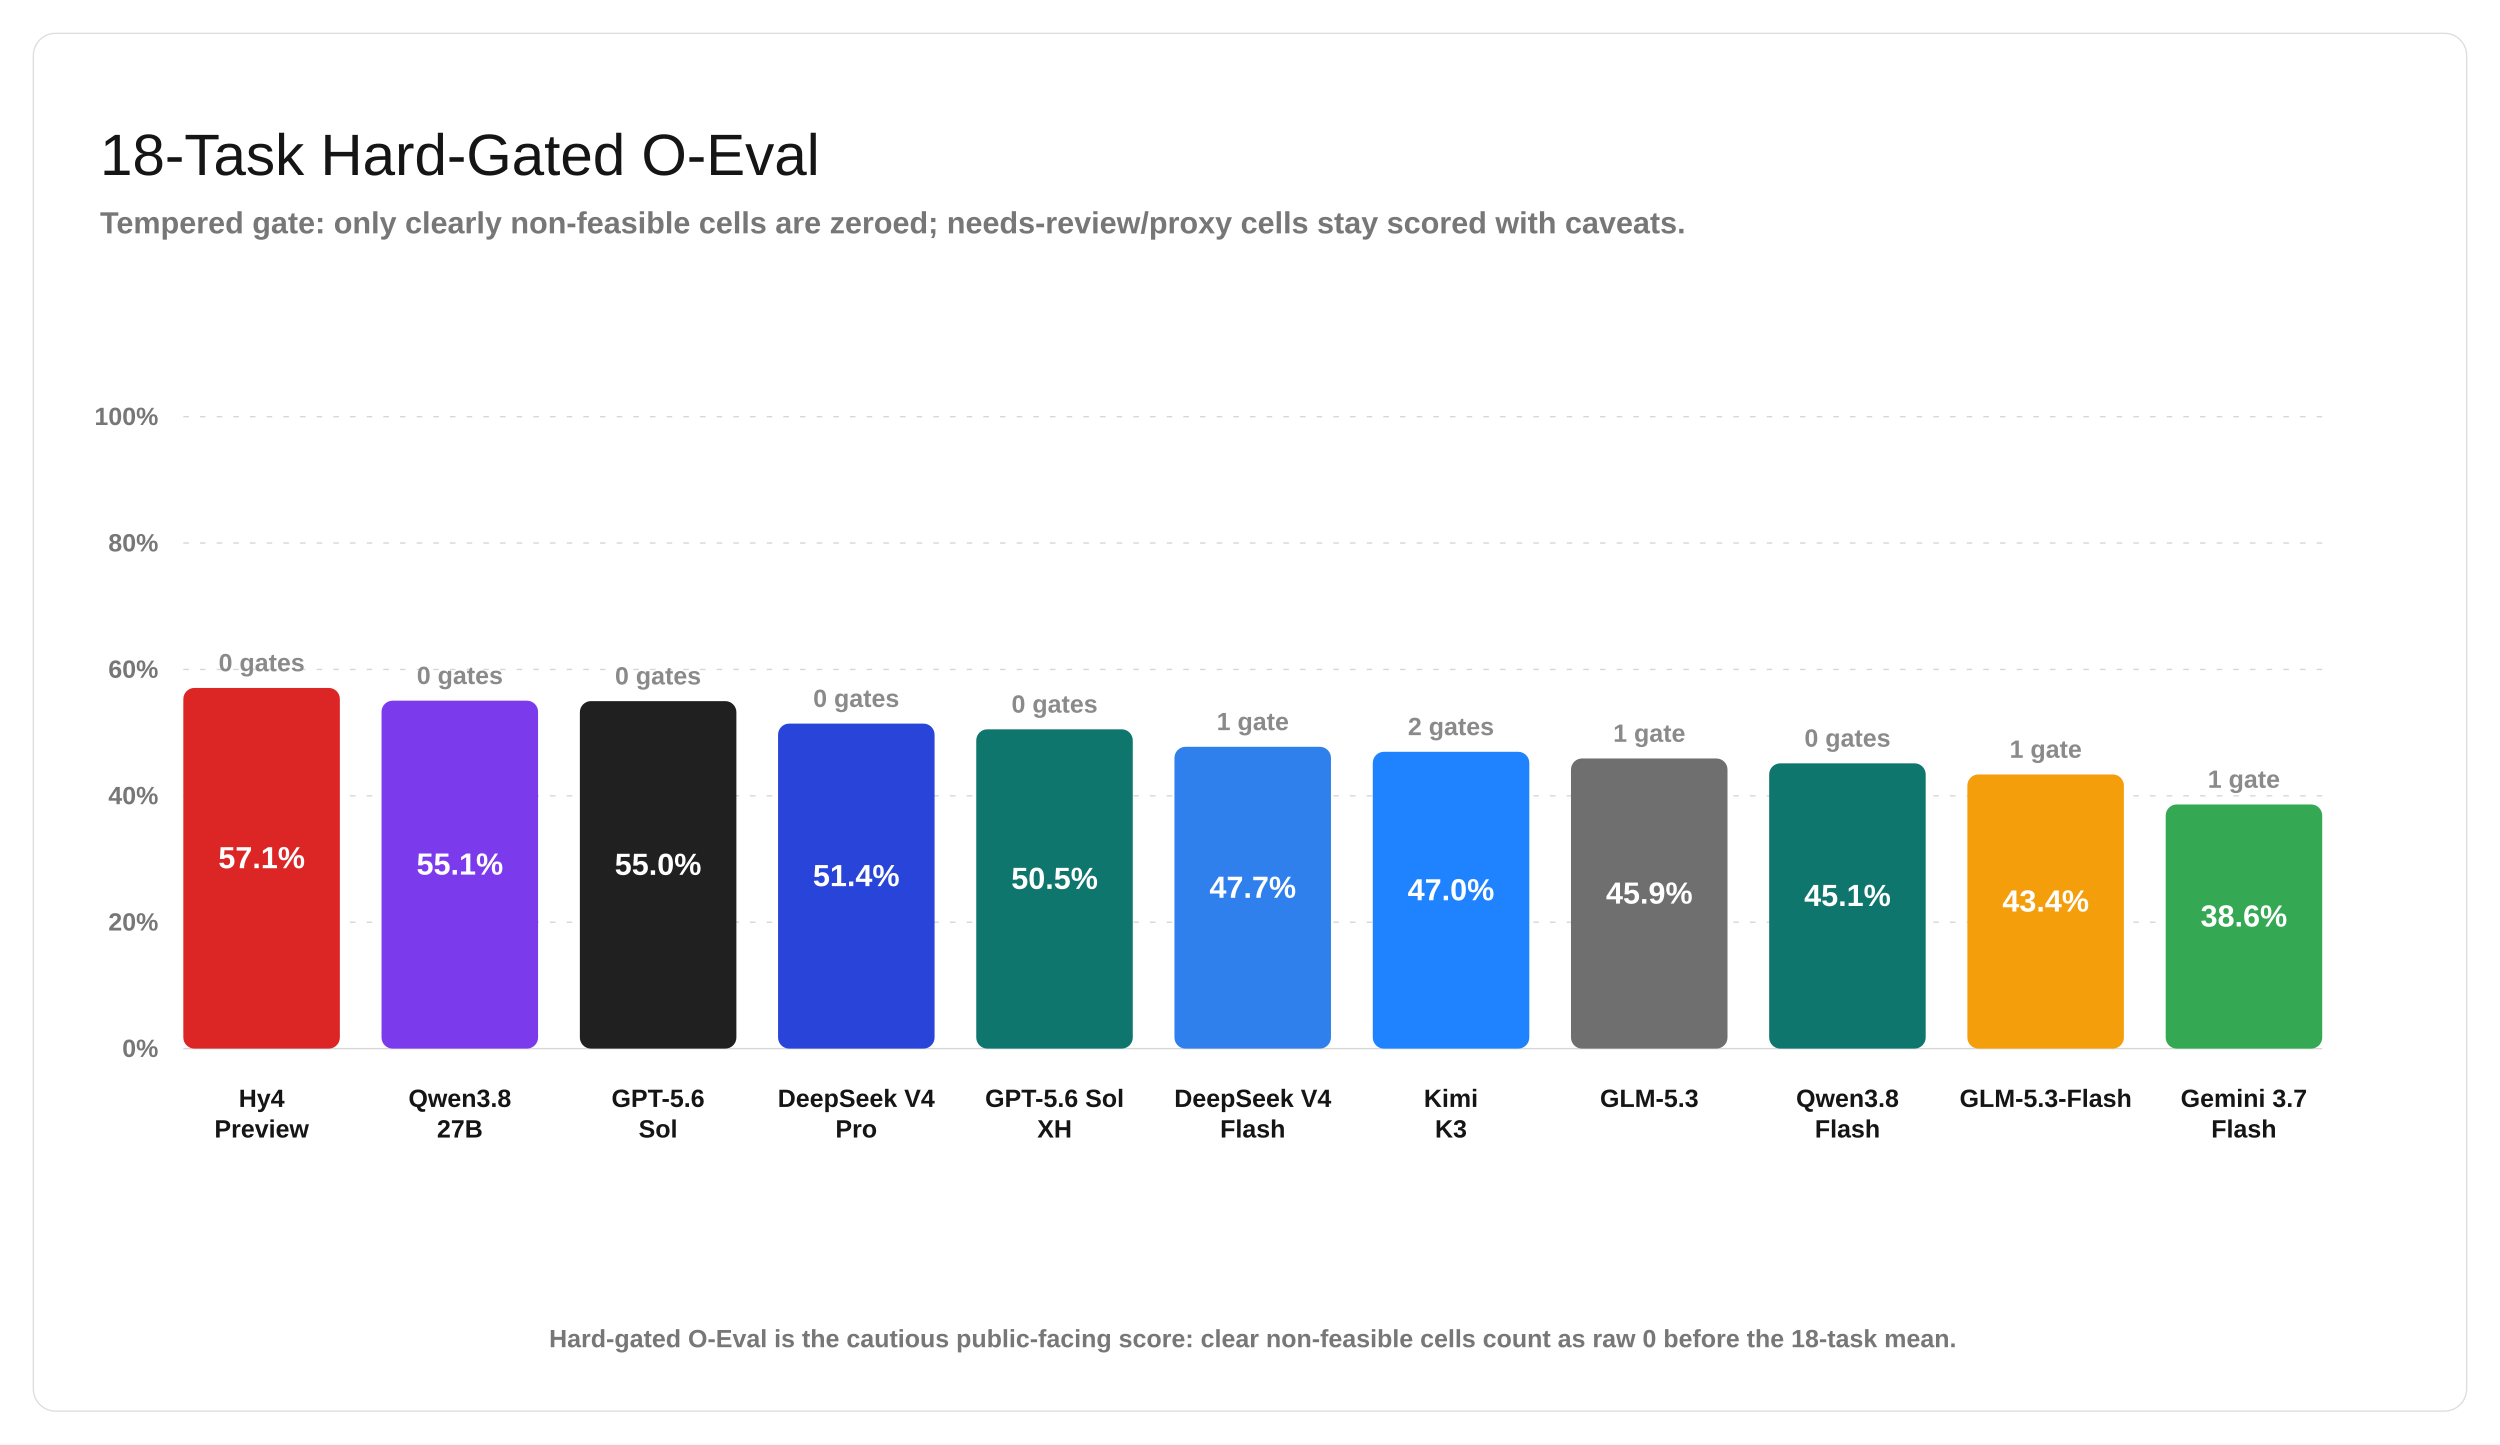
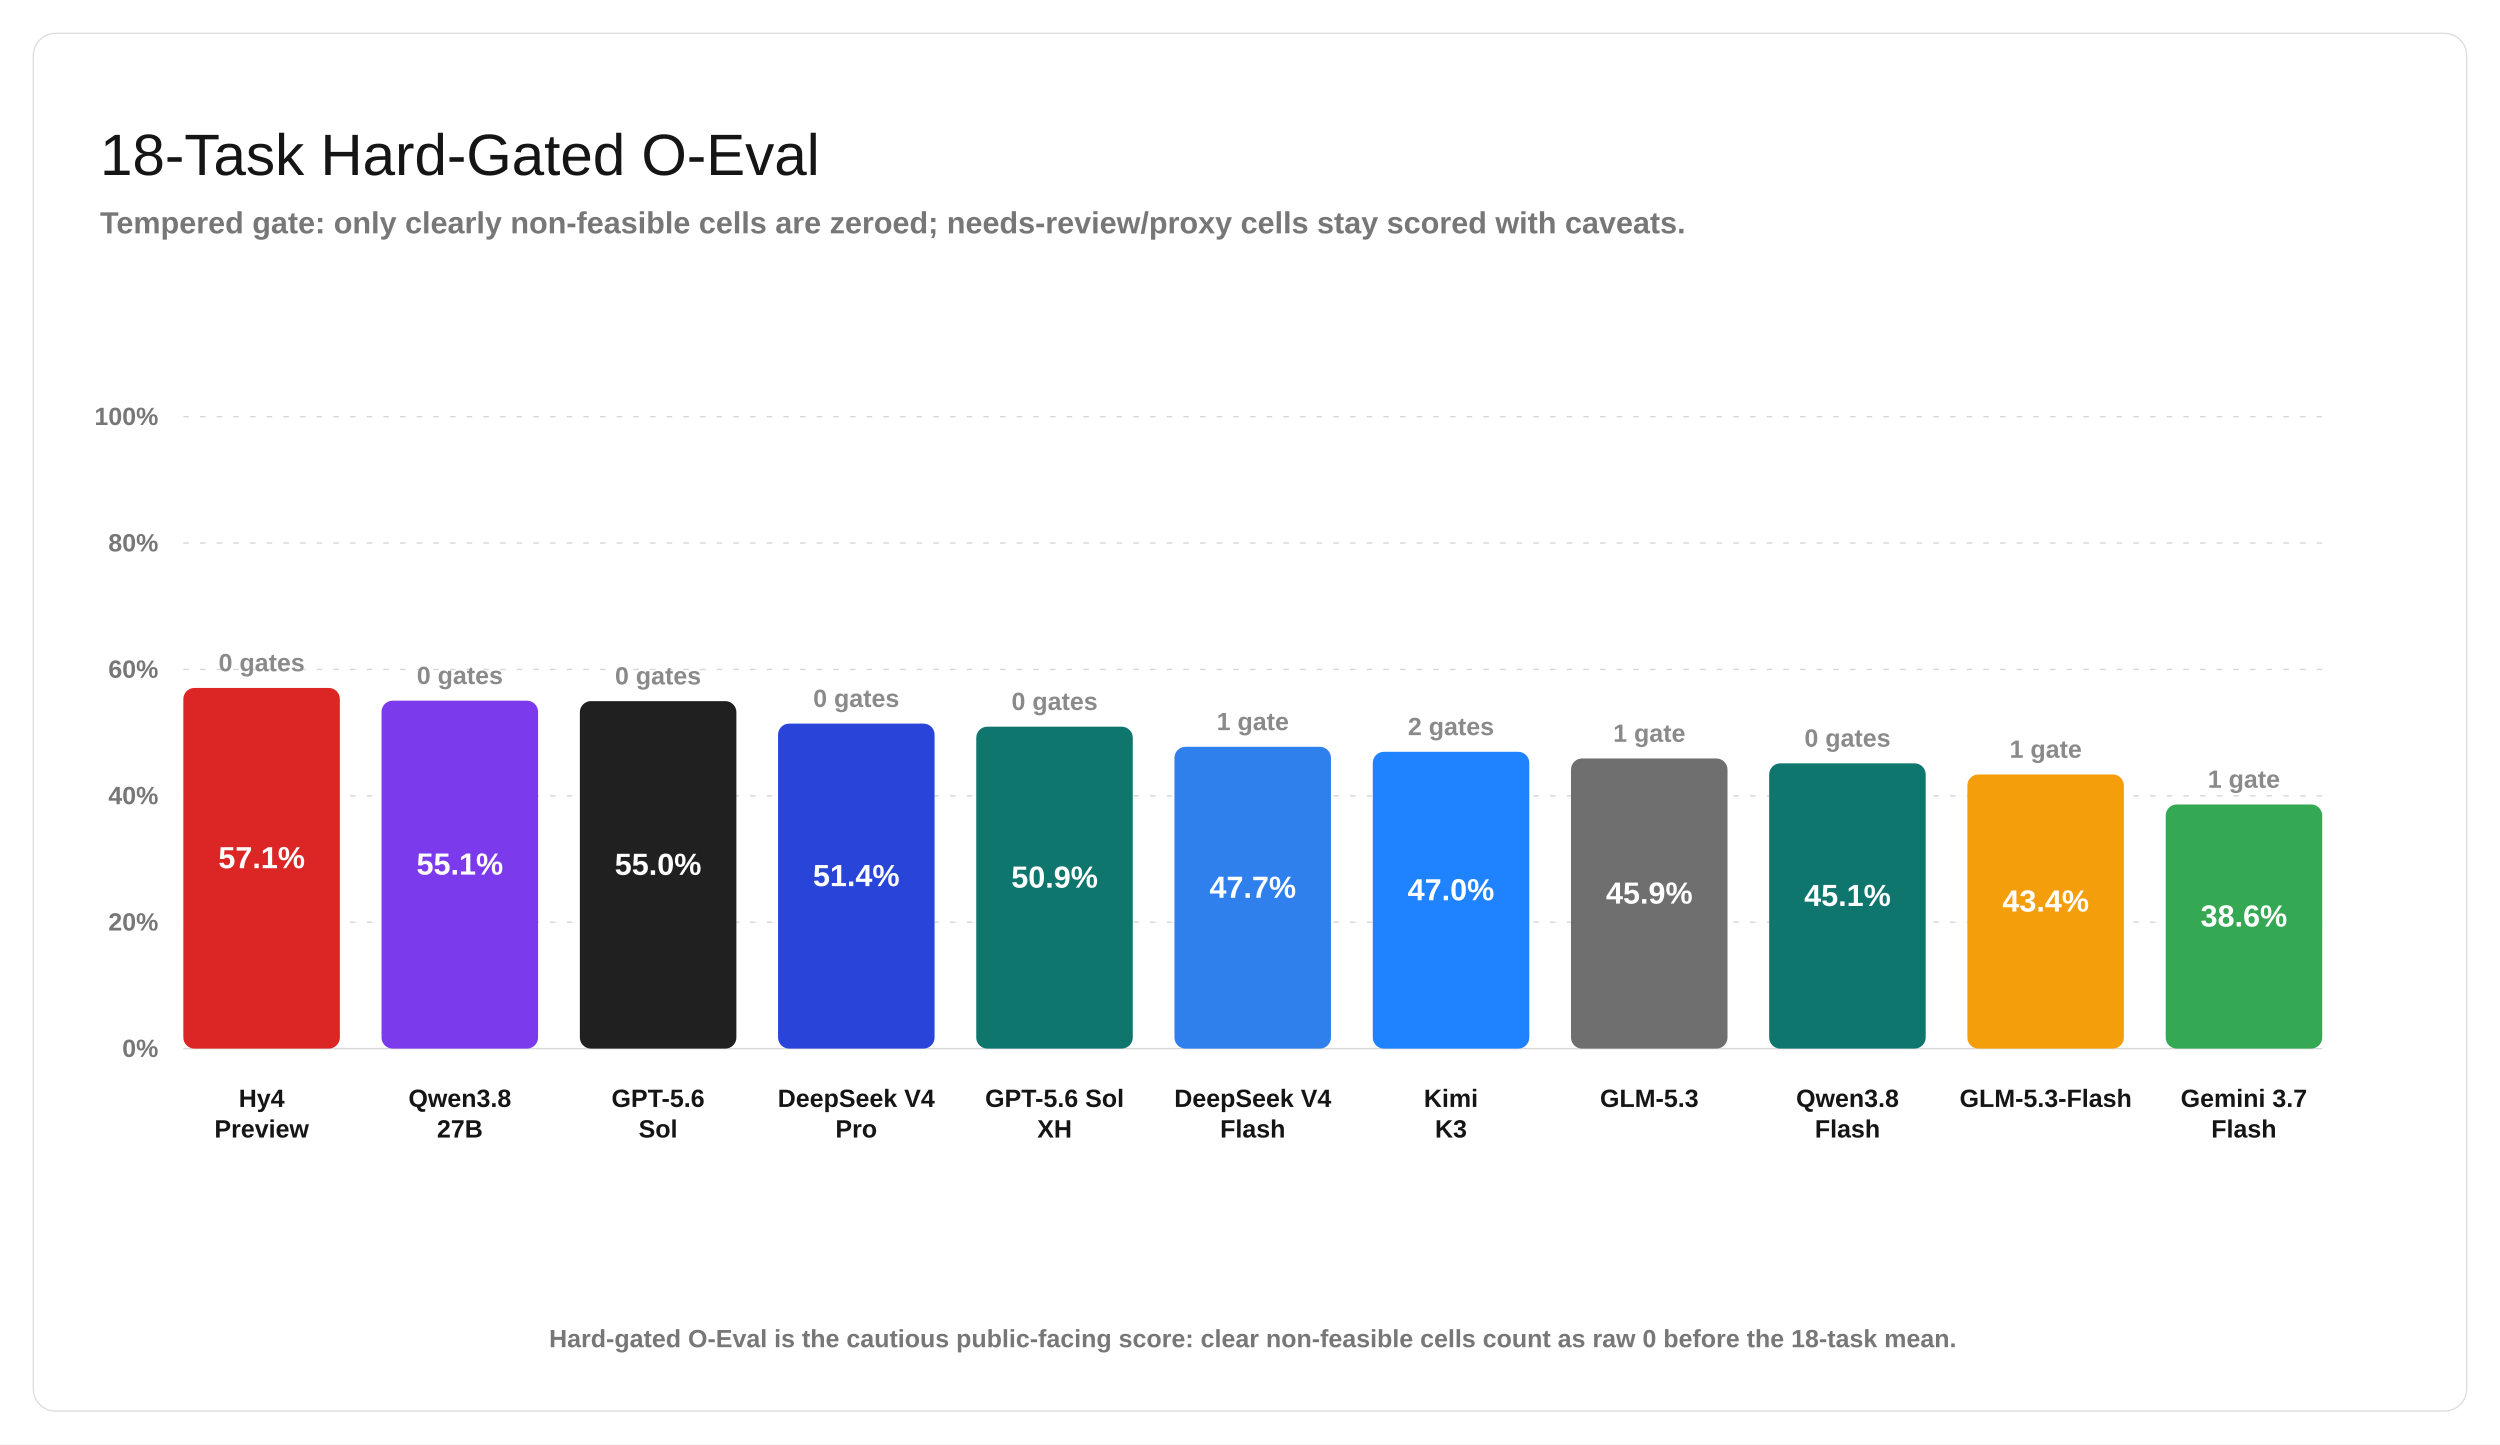
<svg xmlns="http://www.w3.org/2000/svg" width="1800" height="1040" viewBox="0 0 1800 1040" role="img">
  <style>
      .title { font-family: Georgia, Times, serif; font-size: 42px; font-weight: 500; fill: #050505; }
      .subtitle { font-family: Arial, Helvetica, sans-serif; font-size: 22px; fill: #777777; font-weight: 650; }
      .axis { font-family: Arial, Helvetica, sans-serif; font-size: 18px; fill: #777777; font-weight: 650; }
      .axis-title { font-family: Arial, Helvetica, sans-serif; font-size: 22px; fill: #111111; font-weight: 720; }
      .label { font-family: Arial, Helvetica, sans-serif; font-size: 19px; fill: #151515; font-weight: 700; }
      .small { font-family: Arial, Helvetica, sans-serif; font-size: 18px; fill: #777777; font-weight: 650; }
    </style>
  <rect width="1800" height="1040" fill="#ffffff" />
  <rect x="24.0" y="24.0" width="1752.0" height="992.0" fill="#ffffff" rx="16.0" stroke="#dedede" />
  <text x="72.0" y="126.0" text-anchor="start" font-family="Arial, Helvetica, sans-serif" font-size="42" font-weight="500" fill="#151515">18-Task Hard-Gated O-Eval</text>
  <text x="72.0" y="168.0" text-anchor="start" font-family="Arial, Helvetica, sans-serif" font-size="22" font-weight="650" fill="#777777">Tempered gate: only clearly non-feasible cells are zeroed; needs-review/proxy cells stay scored with caveats.</text>
  <line x1="132.0" y1="755.0" x2="1672.0" y2="755.0" stroke="#d7d7d7" stroke-width="1.0" />
  <text x="114.0" y="761.0" text-anchor="end" font-family="Arial, Helvetica, sans-serif" font-size="18" font-weight="600" fill="#777777">0%</text>
  <line x1="132.0" y1="664.0" x2="1672.0" y2="664.0" stroke="#d7d7d7" stroke-width="1.0" stroke-dasharray="4 8" />
  <text x="114.0" y="670.0" text-anchor="end" font-family="Arial, Helvetica, sans-serif" font-size="18" font-weight="600" fill="#777777">20%</text>
  <line x1="132.0" y1="573.0" x2="1672.0" y2="573.0" stroke="#d7d7d7" stroke-width="1.0" stroke-dasharray="4 8" />
  <text x="114.0" y="579.0" text-anchor="end" font-family="Arial, Helvetica, sans-serif" font-size="18" font-weight="600" fill="#777777">40%</text>
  <line x1="132.0" y1="482.0" x2="1672.0" y2="482.0" stroke="#d7d7d7" stroke-width="1.0" stroke-dasharray="4 8" />
  <text x="114.0" y="488.0" text-anchor="end" font-family="Arial, Helvetica, sans-serif" font-size="18" font-weight="600" fill="#777777">60%</text>
  <line x1="132.0" y1="391.0" x2="1672.0" y2="391.0" stroke="#d7d7d7" stroke-width="1.0" stroke-dasharray="4 8" />
  <text x="114.0" y="397.0" text-anchor="end" font-family="Arial, Helvetica, sans-serif" font-size="18" font-weight="600" fill="#777777">80%</text>
  <line x1="132.0" y1="300.0" x2="1672.0" y2="300.0" stroke="#d7d7d7" stroke-width="1.0" stroke-dasharray="4 8" />
  <text x="114.0" y="306.0" text-anchor="end" font-family="Arial, Helvetica, sans-serif" font-size="18" font-weight="600" fill="#777777">100%</text>
  <rect x="132.0" y="495.3" width="112.7" height="259.7" fill="#dc2626" rx="8.0" />
  <text x="188.4" y="625.1" text-anchor="middle" font-family="Arial, Helvetica, sans-serif" font-size="22" font-weight="800" fill="#ffffff">57.1%</text>
  <text x="188.4" y="483.3" text-anchor="middle" font-family="Arial, Helvetica, sans-serif" font-size="18" font-weight="600" fill="#8a8a8a">0 gates</text>
  <text x="188.4" y="797.0" text-anchor="middle" font-family="Arial, Helvetica, sans-serif" font-size="18" font-weight="700" fill="#151515">Hy4</text>
  <text x="188.4" y="819.0" text-anchor="middle" font-family="Arial, Helvetica, sans-serif" font-size="18" font-weight="700" fill="#151515">Preview</text>
  <rect x="274.7" y="504.5" width="112.7" height="250.5" fill="#7c3aed" rx="8.0" />
  <text x="331.1" y="629.7" text-anchor="middle" font-family="Arial, Helvetica, sans-serif" font-size="22" font-weight="800" fill="#ffffff">55.1%</text>
  <text x="331.1" y="492.5" text-anchor="middle" font-family="Arial, Helvetica, sans-serif" font-size="18" font-weight="600" fill="#8a8a8a">0 gates</text>
  <text x="331.1" y="797.0" text-anchor="middle" font-family="Arial, Helvetica, sans-serif" font-size="18" font-weight="700" fill="#151515">Qwen3.8</text>
  <text x="331.1" y="819.0" text-anchor="middle" font-family="Arial, Helvetica, sans-serif" font-size="18" font-weight="700" fill="#151515">27B</text>
  <rect x="417.5" y="504.8" width="112.7" height="250.2" fill="#202020" rx="8.0" />
  <text x="473.8" y="629.9" text-anchor="middle" font-family="Arial, Helvetica, sans-serif" font-size="22" font-weight="800" fill="#ffffff">55.0%</text>
  <text x="473.8" y="492.8" text-anchor="middle" font-family="Arial, Helvetica, sans-serif" font-size="18" font-weight="600" fill="#8a8a8a">0 gates</text>
  <text x="473.8" y="797.0" text-anchor="middle" font-family="Arial, Helvetica, sans-serif" font-size="18" font-weight="700" fill="#151515">GPT-5.6</text>
  <text x="473.8" y="819.0" text-anchor="middle" font-family="Arial, Helvetica, sans-serif" font-size="18" font-weight="700" fill="#151515">Sol</text>
  <rect x="560.2" y="521.0" width="112.7" height="234.0" fill="#2945d9" rx="8.0" />
  <text x="616.5" y="638.0" text-anchor="middle" font-family="Arial, Helvetica, sans-serif" font-size="22" font-weight="800" fill="#ffffff">51.4%</text>
  <text x="616.5" y="509.0" text-anchor="middle" font-family="Arial, Helvetica, sans-serif" font-size="18" font-weight="600" fill="#8a8a8a">0 gates</text>
  <text x="616.5" y="797.0" text-anchor="middle" font-family="Arial, Helvetica, sans-serif" font-size="18" font-weight="700" fill="#151515">DeepSeek V4</text>
  <text x="616.5" y="819.0" text-anchor="middle" font-family="Arial, Helvetica, sans-serif" font-size="18" font-weight="700" fill="#151515">Pro</text>
-   <rect x="702.9" y="525.1" width="112.7" height="229.9" fill="#0f766e" rx="8.0" />
-   <text x="759.3" y="640.0" text-anchor="middle" font-family="Arial, Helvetica, sans-serif" font-size="22" font-weight="800" fill="#ffffff">50.5%</text>
-   <text x="759.3" y="513.1" text-anchor="middle" font-family="Arial, Helvetica, sans-serif" font-size="18" font-weight="600" fill="#8a8a8a">0 gates</text>
+   <rect x="702.9" y="523.2" width="112.7" height="231.8" fill="#0f766e" rx="8.0" />
+   <text x="759.3" y="639.1" text-anchor="middle" font-family="Arial, Helvetica, sans-serif" font-size="22" font-weight="800" fill="#ffffff">50.9%</text>
+   <text x="759.3" y="511.2" text-anchor="middle" font-family="Arial, Helvetica, sans-serif" font-size="18" font-weight="600" fill="#8a8a8a">0 gates</text>
  <text x="759.3" y="797.0" text-anchor="middle" font-family="Arial, Helvetica, sans-serif" font-size="18" font-weight="700" fill="#151515">GPT-5.6 Sol</text>
  <text x="759.3" y="819.0" text-anchor="middle" font-family="Arial, Helvetica, sans-serif" font-size="18" font-weight="700" fill="#151515">XH</text>
  <rect x="845.6" y="537.7" width="112.7" height="217.3" fill="#2f80ed" rx="8.0" />
  <text x="902.0" y="646.4" text-anchor="middle" font-family="Arial, Helvetica, sans-serif" font-size="22" font-weight="800" fill="#ffffff">47.7%</text>
  <text x="902.0" y="525.7" text-anchor="middle" font-family="Arial, Helvetica, sans-serif" font-size="18" font-weight="600" fill="#8a8a8a">1 gate</text>
  <text x="902.0" y="797.0" text-anchor="middle" font-family="Arial, Helvetica, sans-serif" font-size="18" font-weight="700" fill="#151515">DeepSeek V4</text>
  <text x="902.0" y="819.0" text-anchor="middle" font-family="Arial, Helvetica, sans-serif" font-size="18" font-weight="700" fill="#151515">Flash</text>
  <rect x="988.4" y="541.3" width="112.7" height="213.7" fill="#1f83ff" rx="8.0" />
  <text x="1044.7" y="648.2" text-anchor="middle" font-family="Arial, Helvetica, sans-serif" font-size="22" font-weight="800" fill="#ffffff">47.0%</text>
  <text x="1044.7" y="529.3" text-anchor="middle" font-family="Arial, Helvetica, sans-serif" font-size="18" font-weight="600" fill="#8a8a8a">2 gates</text>
  <text x="1044.7" y="797.0" text-anchor="middle" font-family="Arial, Helvetica, sans-serif" font-size="18" font-weight="700" fill="#151515">Kimi</text>
  <text x="1044.7" y="819.0" text-anchor="middle" font-family="Arial, Helvetica, sans-serif" font-size="18" font-weight="700" fill="#151515">K3</text>
  <rect x="1131.1" y="546.1" width="112.7" height="208.9" fill="#6f6f6f" rx="8.0" />
  <text x="1187.5" y="650.6" text-anchor="middle" font-family="Arial, Helvetica, sans-serif" font-size="22" font-weight="800" fill="#ffffff">45.9%</text>
  <text x="1187.5" y="534.1" text-anchor="middle" font-family="Arial, Helvetica, sans-serif" font-size="18" font-weight="600" fill="#8a8a8a">1 gate</text>
  <text x="1187.5" y="797.0" text-anchor="middle" font-family="Arial, Helvetica, sans-serif" font-size="18" font-weight="700" fill="#151515">GLM-5.3</text>
  <rect x="1273.8" y="549.6" width="112.7" height="205.4" fill="#0f766e" rx="8.0" />
  <text x="1330.2" y="652.3" text-anchor="middle" font-family="Arial, Helvetica, sans-serif" font-size="22" font-weight="800" fill="#ffffff">45.1%</text>
  <text x="1330.2" y="537.6" text-anchor="middle" font-family="Arial, Helvetica, sans-serif" font-size="18" font-weight="600" fill="#8a8a8a">0 gates</text>
  <text x="1330.2" y="797.0" text-anchor="middle" font-family="Arial, Helvetica, sans-serif" font-size="18" font-weight="700" fill="#151515">Qwen3.8</text>
  <text x="1330.2" y="819.0" text-anchor="middle" font-family="Arial, Helvetica, sans-serif" font-size="18" font-weight="700" fill="#151515">Flash</text>
  <rect x="1416.5" y="557.6" width="112.7" height="197.4" fill="#f59e0b" rx="8.0" />
  <text x="1472.9" y="656.3" text-anchor="middle" font-family="Arial, Helvetica, sans-serif" font-size="22" font-weight="800" fill="#ffffff">43.4%</text>
  <text x="1472.9" y="545.6" text-anchor="middle" font-family="Arial, Helvetica, sans-serif" font-size="18" font-weight="600" fill="#8a8a8a">1 gate</text>
  <text x="1472.9" y="797.0" text-anchor="middle" font-family="Arial, Helvetica, sans-serif" font-size="18" font-weight="700" fill="#151515">GLM-5.3-Flash</text>
  <rect x="1559.3" y="579.2" width="112.7" height="175.8" fill="#34a853" rx="8.0" />
  <text x="1615.6" y="667.1" text-anchor="middle" font-family="Arial, Helvetica, sans-serif" font-size="22" font-weight="800" fill="#ffffff">38.6%</text>
  <text x="1615.6" y="567.2" text-anchor="middle" font-family="Arial, Helvetica, sans-serif" font-size="18" font-weight="600" fill="#8a8a8a">1 gate</text>
  <text x="1615.6" y="797.0" text-anchor="middle" font-family="Arial, Helvetica, sans-serif" font-size="18" font-weight="700" fill="#151515">Gemini 3.7</text>
  <text x="1615.6" y="819.0" text-anchor="middle" font-family="Arial, Helvetica, sans-serif" font-size="18" font-weight="700" fill="#151515">Flash</text>
  <text x="902.0" y="970.0" text-anchor="middle" font-family="Arial, Helvetica, sans-serif" font-size="18" font-weight="600" fill="#777777">Hard-gated O-Eval is the cautious public-facing score: clear non-feasible cells count as raw 0 before the 18-task mean.</text>
</svg>
